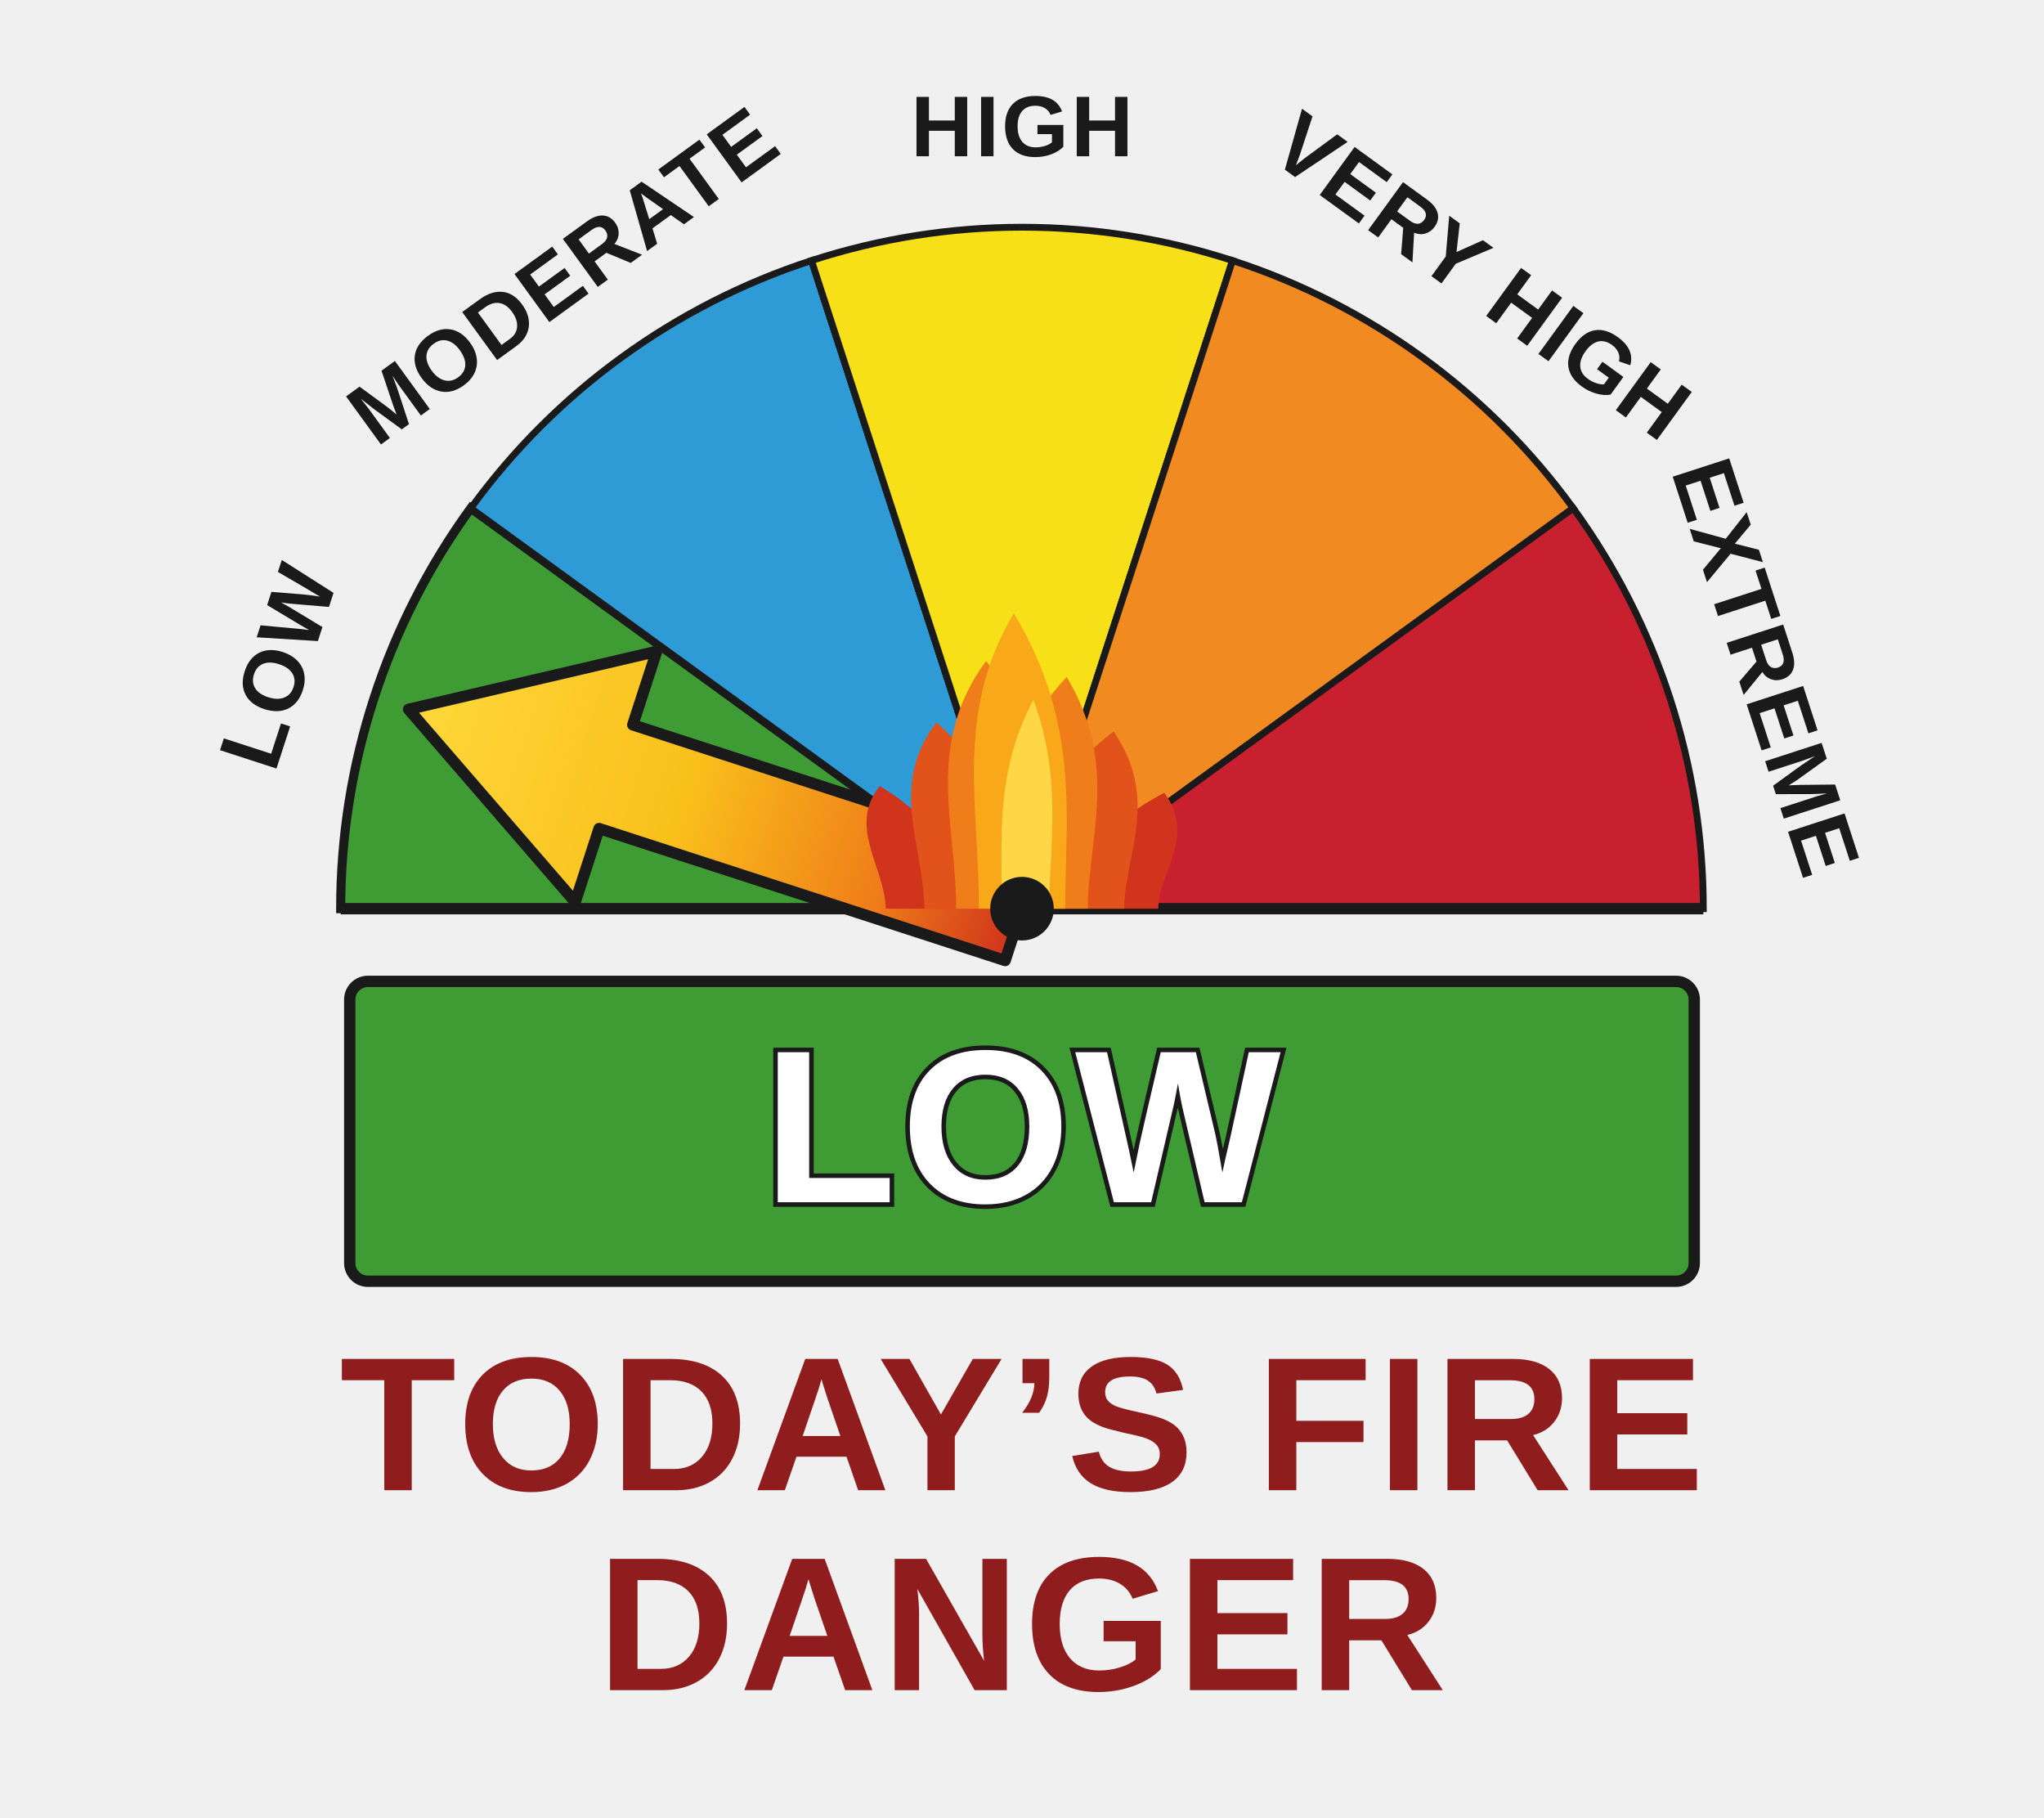
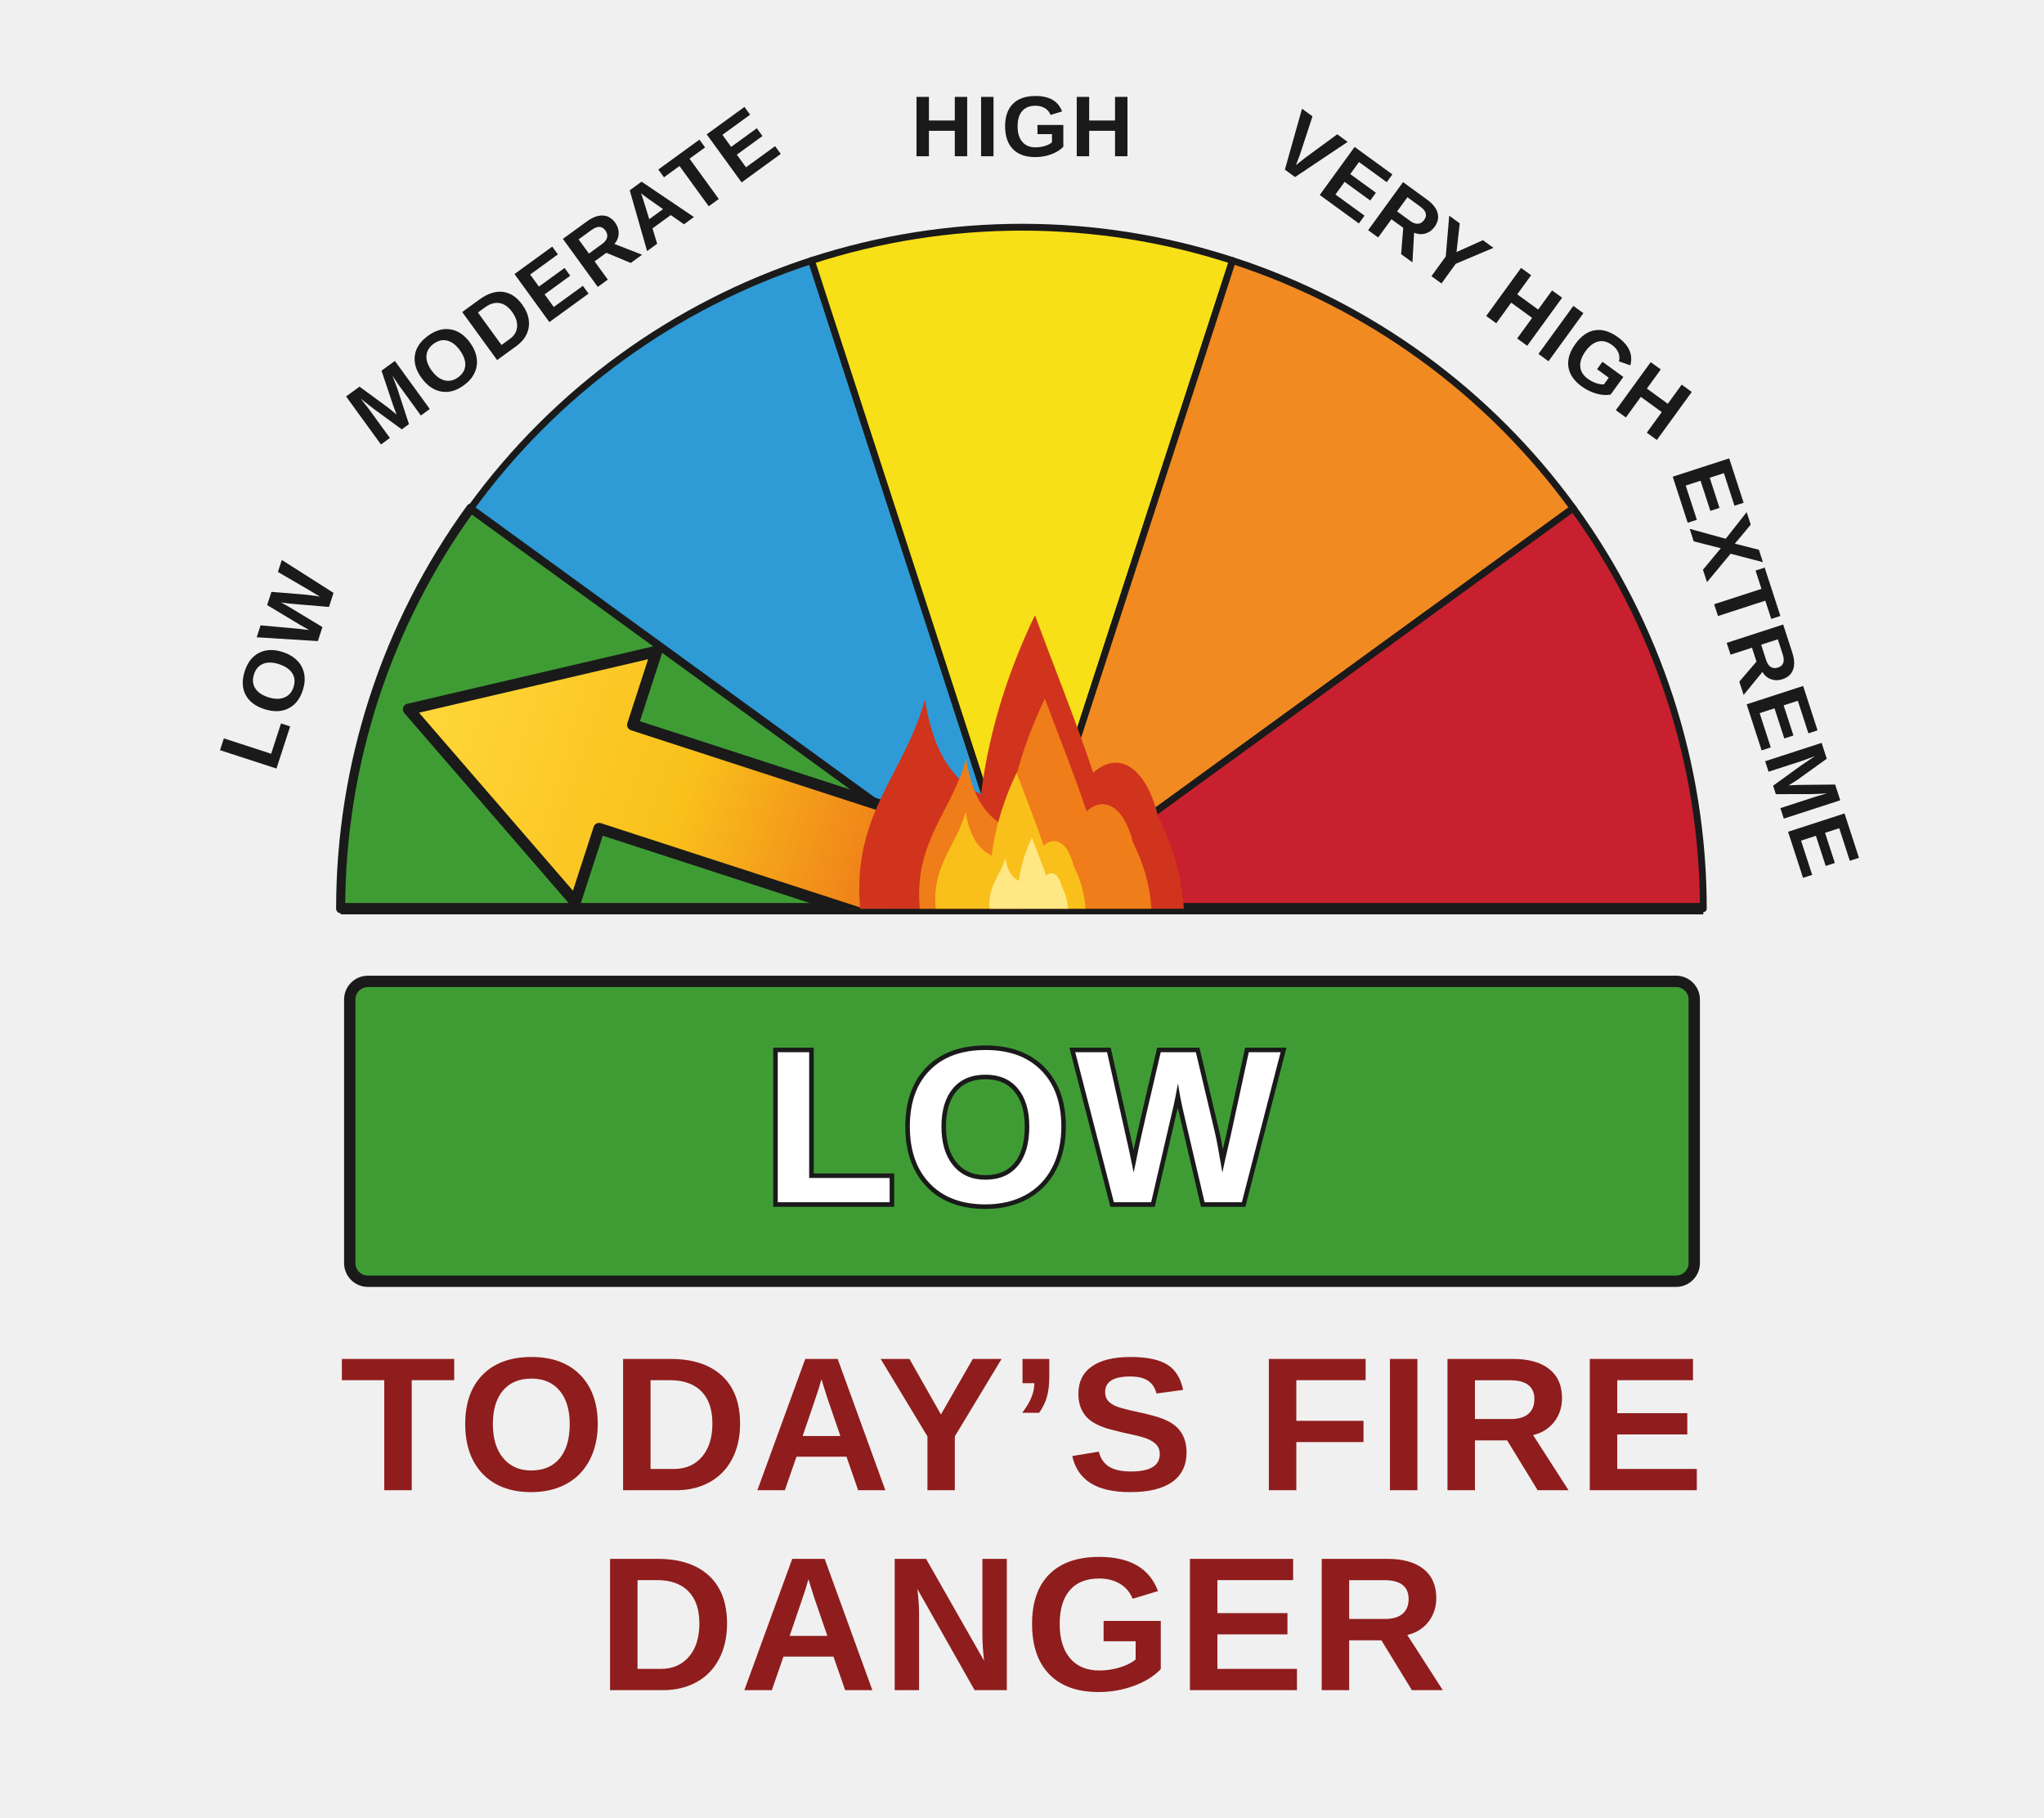
<svg xmlns="http://www.w3.org/2000/svg" viewBox="0 0 900 800" width="900" height="800" role="img" aria-labelledby="t-low">
-   <path d="M 450.0 400.0 L 150.0 400.0 A 300 300 0 0 1 207.3 223.7 Z" fill="#3f9c35" stroke="#1a1a1a" stroke-width="4" />
-   <path d="M 450.0 400.0 L 207.3 223.7 A 300 300 0 0 1 357.3 114.7 Z" fill="#2e9bd6" stroke="#1a1a1a" stroke-width="3" />
-   <path d="M 450.0 400.0 L 357.3 114.7 A 300 300 0 0 1 542.7 114.7 Z" fill="#f7e017" stroke="#1a1a1a" stroke-width="3" />
-   <path d="M 450.0 400.0 L 542.7 114.7 A 300 300 0 0 1 692.7 223.7 Z" fill="#f18a21" stroke="#1a1a1a" stroke-width="3" />
-   <path d="M 450.0 400.0 L 692.7 223.7 A 300 300 0 0 1 750.0 400.0 Z" fill="#c8202f" stroke="#1a1a1a" stroke-width="3" />
+   <path d="M 450.0 400.0 L 150.0 400.0 A 300 300 0 0 1 207.3 223.7 Z" fill="#3f9c35" stroke="#1a1a1a" stroke-width="4" stroke-linejoin="round" />
+   <path d="M 450.0 400.0 L 207.3 223.7 A 300 300 0 0 1 357.3 114.7 Z" fill="#2e9bd6" stroke="#1a1a1a" stroke-width="3" stroke-linejoin="round" />
+   <path d="M 450.0 400.0 L 357.3 114.7 A 300 300 0 0 1 542.7 114.7 Z" fill="#f7e017" stroke="#1a1a1a" stroke-width="3" stroke-linejoin="round" />
+   <path d="M 450.0 400.0 L 542.7 114.7 A 300 300 0 0 1 692.7 223.7 Z" fill="#f18a21" stroke="#1a1a1a" stroke-width="3" stroke-linejoin="round" />
+   <path d="M 450.0 400.0 L 692.7 223.7 A 300 300 0 0 1 750.0 400.0 Z" fill="#c8202f" stroke="#1a1a1a" stroke-width="3" stroke-linejoin="round" />
  <line x1="150" y1="400" x2="750" y2="400" stroke="#1a1a1a" stroke-width="5" />
  <text x="124.7" y="294.3" transform="rotate(288.0 124.7 294.3)" text-anchor="middle" dominant-baseline="middle" font-family="Oswald, 'Arial Narrow', 'Helvetica Neue', Arial, sans-serif" font-size="38" font-weight="700" fill="#1a1a1a" letter-spacing="1">LOW</text>
  <text x="249.0" y="123.3" transform="rotate(324.0 249.0 123.3)" text-anchor="middle" dominant-baseline="middle" font-family="Oswald, 'Arial Narrow', 'Helvetica Neue', Arial, sans-serif" font-size="38" font-weight="700" fill="#1a1a1a" letter-spacing="1">MODERATE</text>
  <text x="450.0" y="58.0" transform="rotate(360.0 450.0 58.0)" text-anchor="middle" dominant-baseline="middle" font-family="Oswald, 'Arial Narrow', 'Helvetica Neue', Arial, sans-serif" font-size="38" font-weight="700" fill="#1a1a1a" letter-spacing="1">HIGH</text>
  <text x="651.0" y="123.3" transform="rotate(396.0 651.0 123.3)" text-anchor="middle" dominant-baseline="middle" font-family="Oswald, 'Arial Narrow', 'Helvetica Neue', Arial, sans-serif" font-size="38" font-weight="700" fill="#1a1a1a" letter-spacing="1">VERY HIGH</text>
  <text x="775.3" y="294.3" transform="rotate(432.0 775.3 294.3)" text-anchor="middle" dominant-baseline="middle" font-family="Oswald, 'Arial Narrow', 'Helvetica Neue', Arial, sans-serif" font-size="38" font-weight="700" fill="#1a1a1a" letter-spacing="1">EXTREME</text>
  <defs>
    <linearGradient id="arrow-low" gradientUnits="userSpaceOnUse" x1="450" y1="116" x2="450" y2="400">
      <stop offset="0" stop-color="#ffd83a" />
      <stop offset="0.45" stop-color="#f9c01b" />
      <stop offset="0.78" stop-color="#ef7d19" />
      <stop offset="1" stop-color="#d0341c" />
    </linearGradient>
+     <clipPath id="gauge-low">
+       <rect x="0" y="0" width="900" height="400" />
+     </clipPath>
  </defs>
-   <g transform="rotate(-72.0 450 400)">
-     <path d="M 450 116                  L 508 212                  L 474 212                  L 474 400                  L 426 400                  L 426 212                  L 392 212 Z" fill="url(#arrow-low)" stroke="#1a1a1a" stroke-width="5" stroke-linejoin="round" />
+   <g clip-path="url(#gauge-low)">
+     <g transform="rotate(-72.0 450 400)">
+       <path d="M 450 116                  L 508 212                  L 474 212                  L 474 400                  L 426 400                  L 426 212                  L 392 212 Z" fill="url(#arrow-low)" stroke="#1a1a1a" stroke-width="5" stroke-linejoin="round" />
+     </g>
  </g>
-   <path d="M 390 400 C 389.76 382 373 364 387.36 346 C 420 366 421 384 421 400 Z" fill="#d0341c" />
-   <path d="M 479 400 C 479.04 383 480 366 512.64 349 C 527 368 510 385 510 400 Z" fill="#d0341c" />
-   <path d="M 407 400 C 406.8 372 391 346 412.32 318 C 447 349 444 375 444 400 Z" fill="#e2521b" />
-   <path d="M 457 400 C 457.2 373 455 349 490.32 322 C 511 352 495 377 495 400 Z" fill="#e2521b" />
-   <path d="M 421 400 C 421.08 363 407 328 434.16 291 C 468 332 462 367 462 400 Z" fill="#ef7d19" />
-   <path d="M 441 400 C 441.36 365 437 333 469.68 298 C 493 337 479 369 479 400 Z" fill="#ef7d19" />
-   <path d="M 431 400 C 431.28 356 420 314 446.4 270 C 476 319 469 361 469 400 Z" fill="#f9a81a" />
-   <path d="M 441 400 C 441.3 369 438 340 455.04 308 C 468 343 462 373 462 400 Z" fill="#ffd645" />
-   <circle cx="450" cy="400" r="14" fill="#1a1a1a" />
+   <path transform="translate(450 400) scale(0.95)" d="M -75 0 C -79 -44 -54 -63 -45 -97 C -41 -71 -31 -59 -19 -53 C -15 -85 -5 -113 6 -136 C 16 -109 25 -87 33 -63 C 44 -73 57 -67 63 -43 C 70 -29 74 -15 75 0 Z" fill="#d0341c" />
+   <path transform="translate(456 400) scale(0.68)" d="M -75 0 C -79 -44 -54 -63 -45 -97 C -41 -71 -31 -59 -19 -53 C -15 -85 -5 -113 6 -136 C 16 -109 25 -87 33 -63 C 44 -73 57 -67 63 -43 C 70 -29 74 -15 75 0 Z" fill="#ef7d19" />
+   <path transform="translate(445 400) scale(0.44)" d="M -75 0 C -79 -44 -54 -63 -45 -97 C -41 -71 -31 -59 -19 -53 C -15 -85 -5 -113 6 -136 C 16 -109 25 -87 33 -63 C 44 -73 57 -67 63 -43 C 70 -29 74 -15 75 0 Z" fill="#f9c01b" />
+   <path transform="translate(453 400) scale(0.23)" d="M -75 0 C -79 -44 -54 -63 -45 -97 C -41 -71 -31 -59 -19 -53 C -15 -85 -5 -113 6 -136 C 16 -109 25 -87 33 -63 C 44 -73 57 -67 63 -43 C 70 -29 74 -15 75 0 Z" fill="#ffe884" />
  <rect x="154" y="432" width="592" height="132" rx="8" fill="#3f9c35" stroke="#1a1a1a" stroke-width="5" />
  <text x="450" y="502" text-anchor="middle" dominant-baseline="middle" font-family="Oswald, 'Arial Narrow', 'Helvetica Neue', Arial, sans-serif" font-size="96" font-weight="700" fill="#ffffff" stroke="#1a1a1a" stroke-width="4" paint-order="stroke" letter-spacing="2">LOW</text>
  <text x="450" y="656" text-anchor="middle" font-family="Oswald, 'Arial Narrow', 'Helvetica Neue', Arial, sans-serif" font-size="84" font-weight="700" fill="#8f1d1d" stroke="none" stroke-width="0" stroke-linejoin="round" paint-order="stroke" letter-spacing="2">TODAY’S FIRE</text>
  <text x="450" y="744" text-anchor="middle" font-family="Oswald, 'Arial Narrow', 'Helvetica Neue', Arial, sans-serif" font-size="84" font-weight="700" fill="#8f1d1d" stroke="none" stroke-width="0" stroke-linejoin="round" paint-order="stroke" letter-spacing="2">DANGER</text>
</svg>
